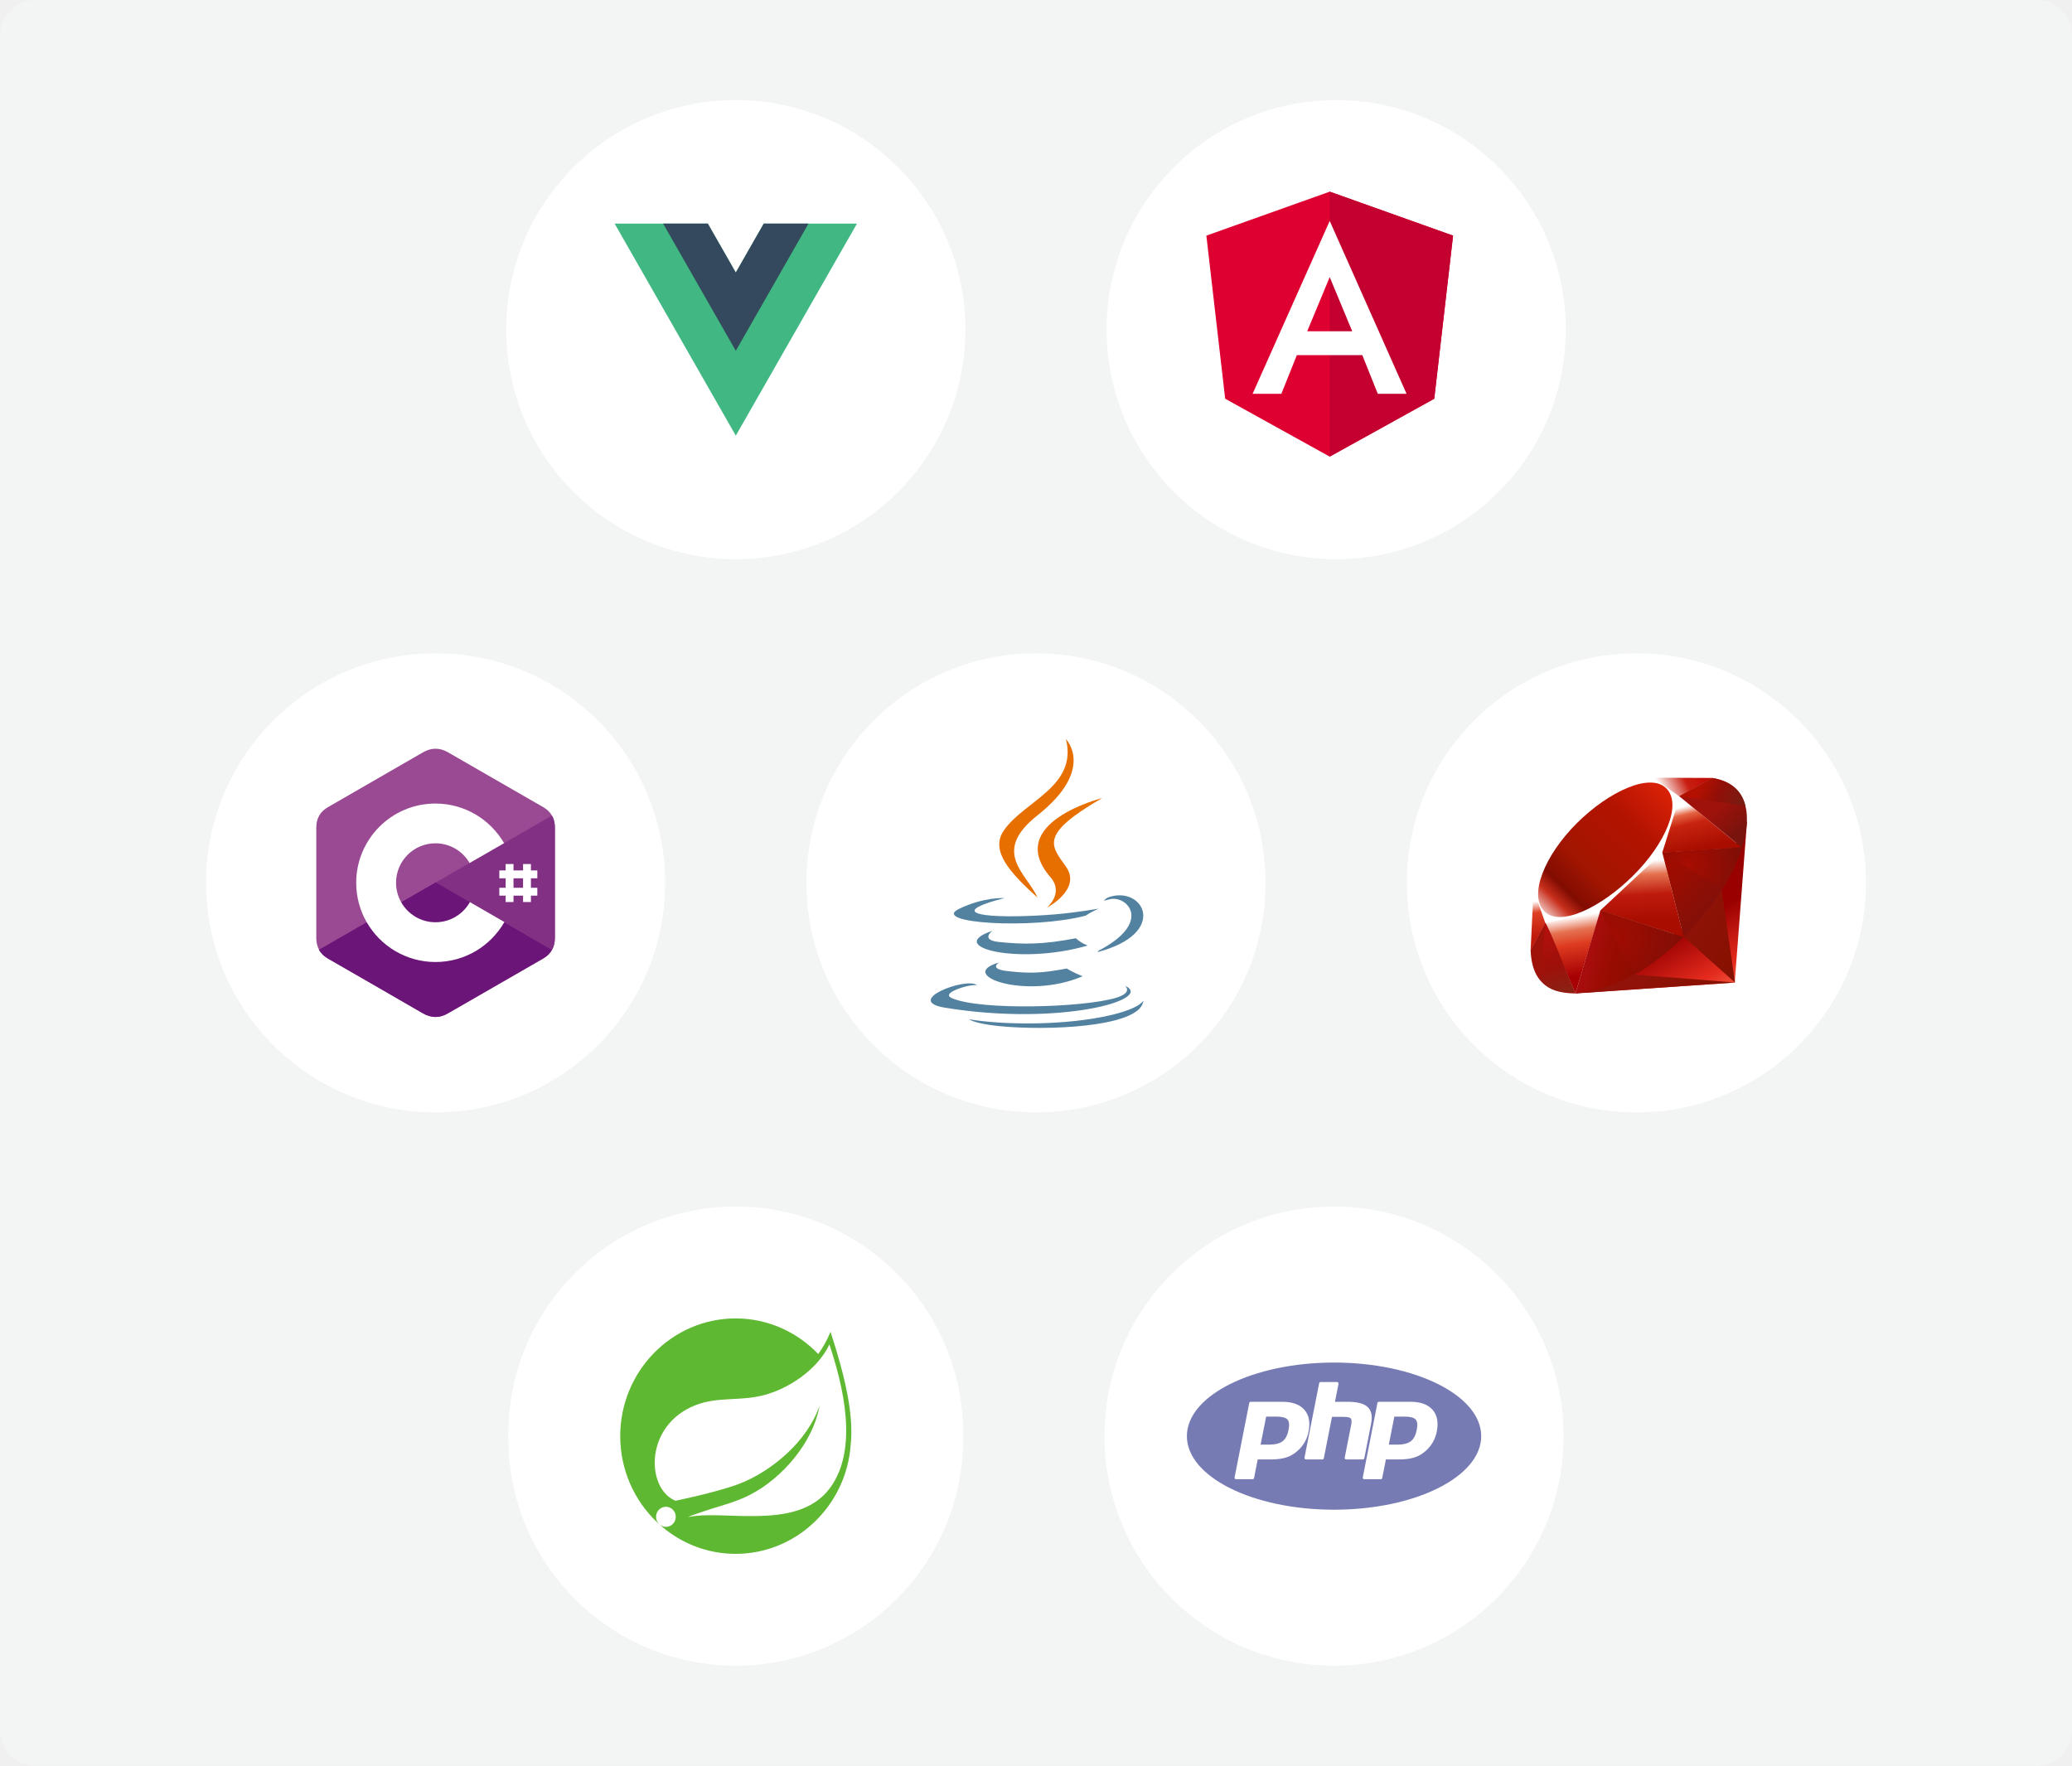
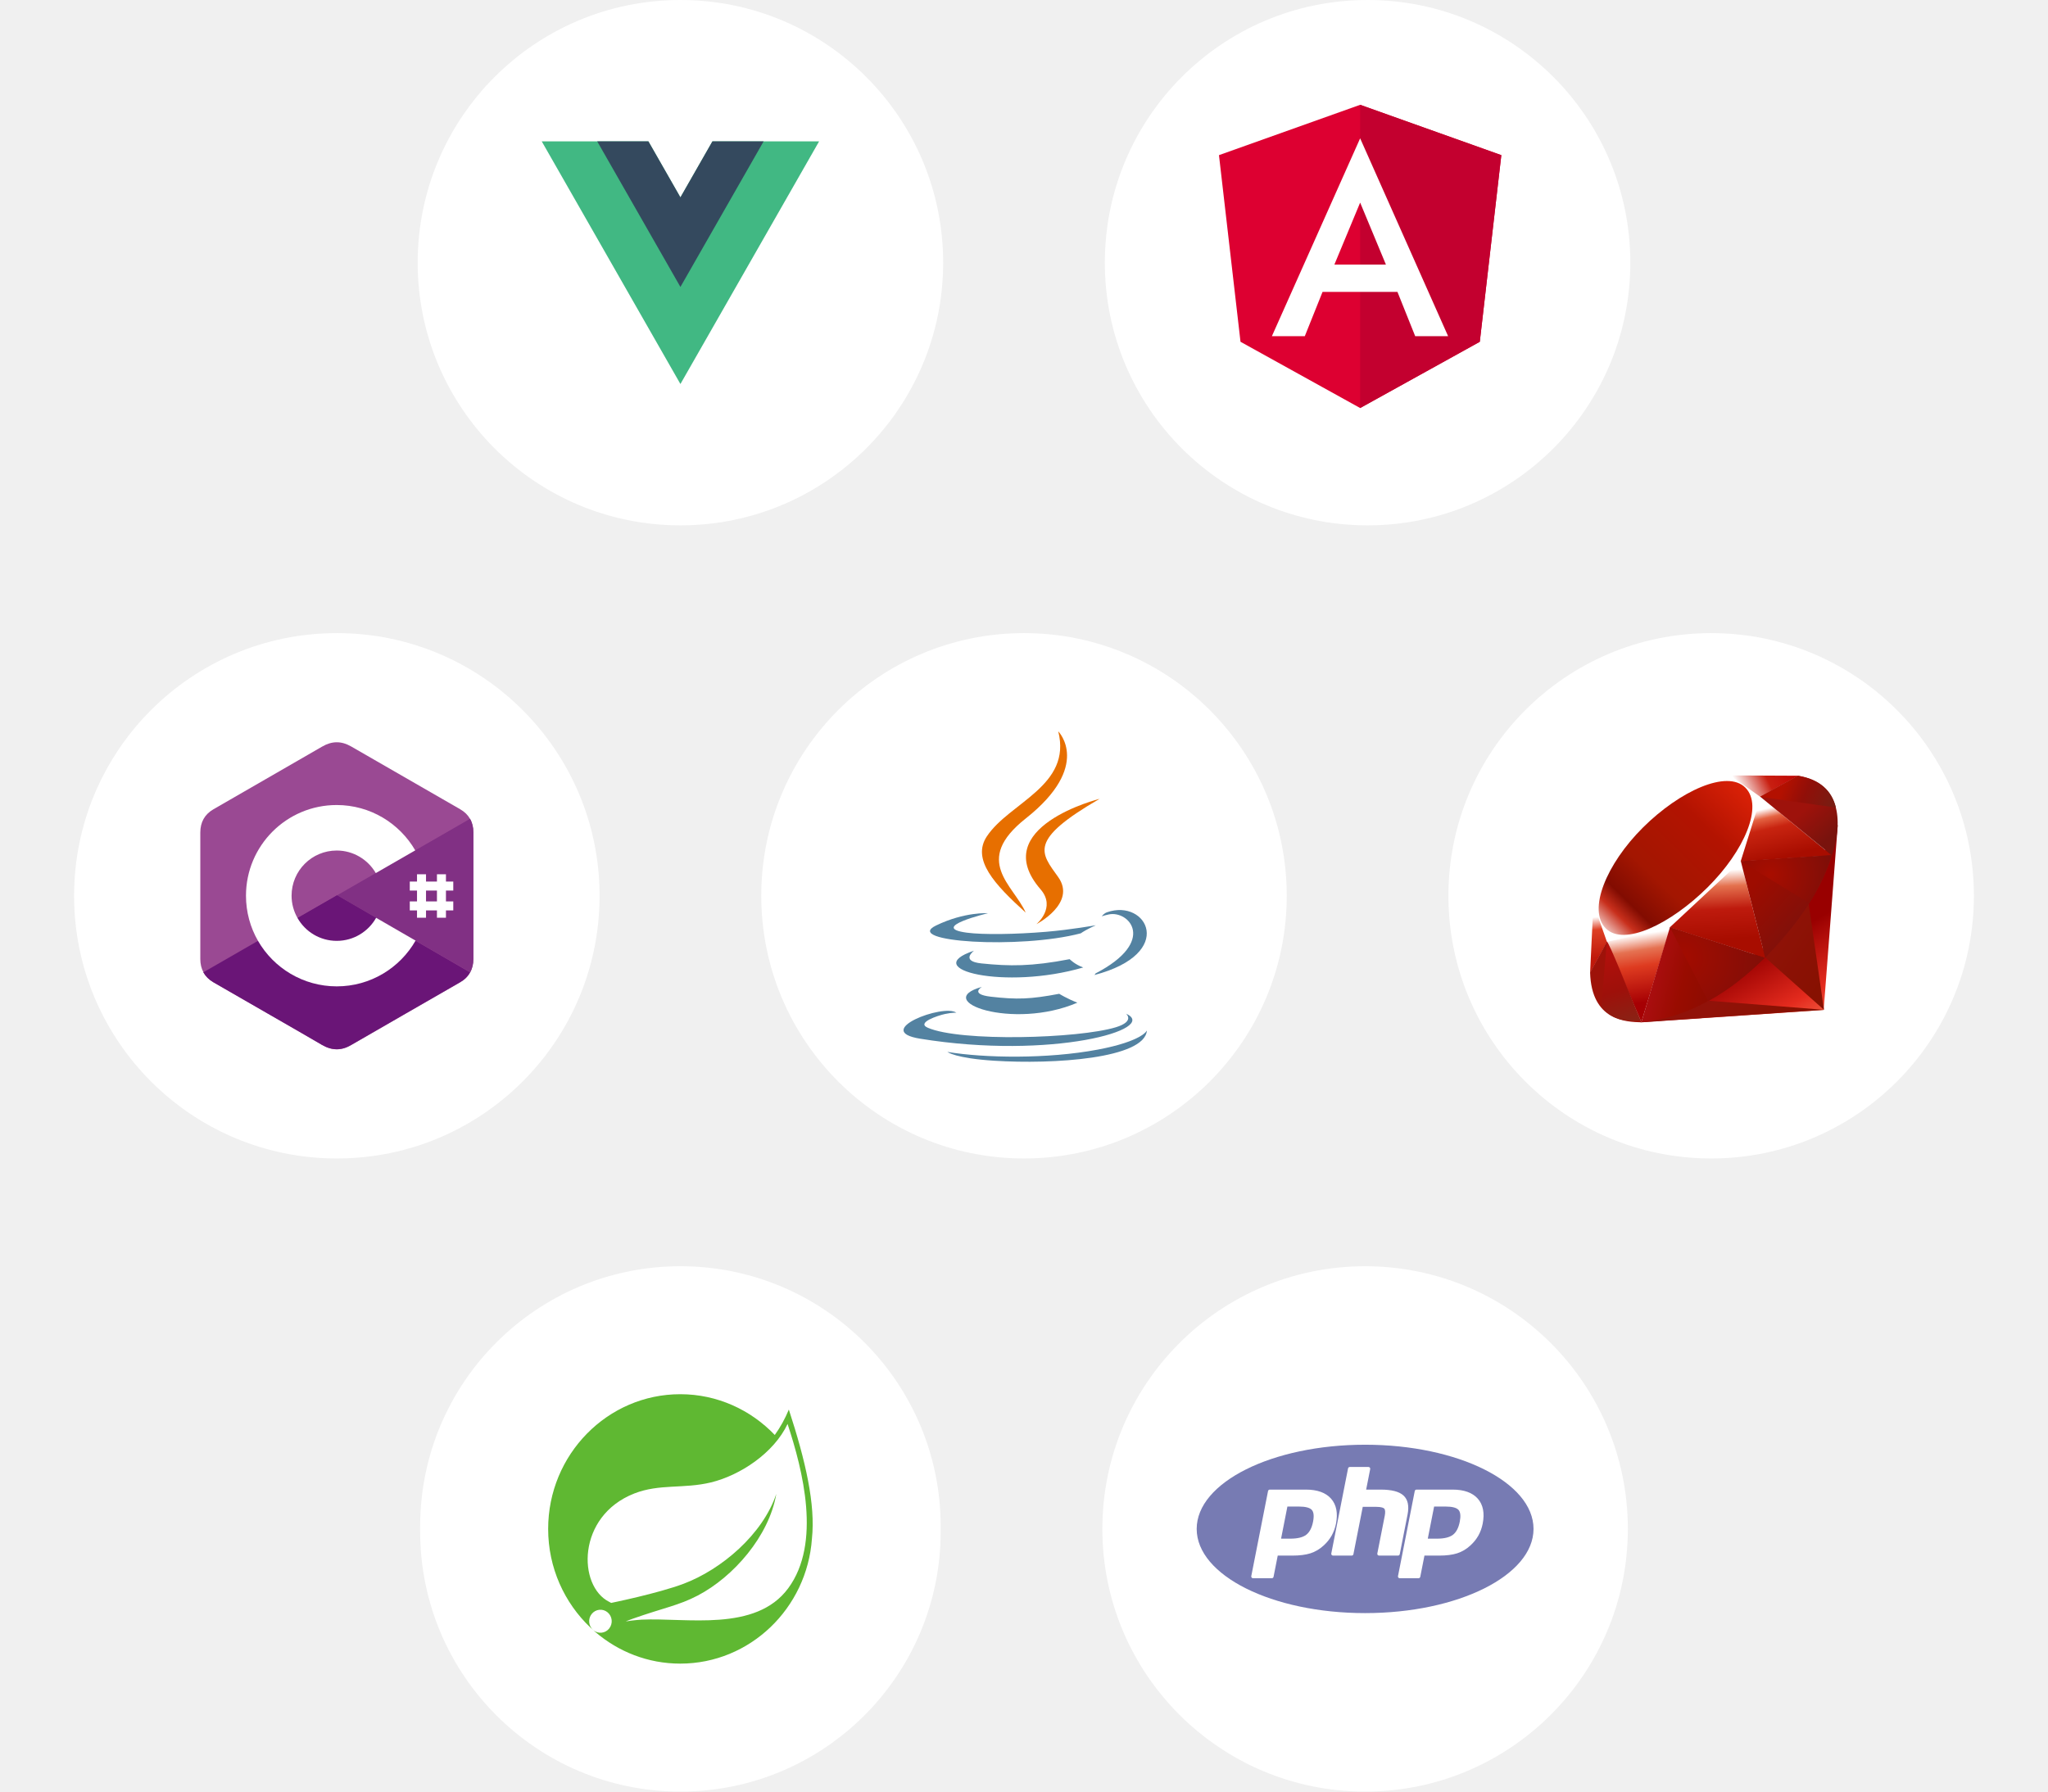
- <svg xmlns="http://www.w3.org/2000/svg" width="352" height="300" viewBox="0 0 352 300" fill="none">
-   <rect width="352" height="300" rx="6" transform="matrix(-1 0 0 1 352 0)" fill="#F3F4F4" />
-   <rect width="78" height="78" rx="39" transform="matrix(-1 0 0 1 266 17)" fill="white" />
-   <path d="M225.897 32.562L204.941 40.035L208.137 67.744L225.897 77.581L243.657 67.744L246.853 40.035L225.897 32.562Z" fill="#DD0031" />
-   <path d="M225.897 32.562V37.559V37.537V60.339V77.581L243.657 67.744L246.853 40.035L225.897 32.562Z" fill="#C3002F" />
-   <path d="M225.897 37.537L212.797 66.911H217.682L220.315 60.339H231.435L234.068 66.911H238.953L225.897 37.537ZM229.724 56.287H222.071L225.897 47.081L229.724 56.287Z" fill="white" />
-   <rect x="86" y="17" width="78" height="78" rx="39" fill="white" />
-   <path d="M129.755 37.985L125 46.306L120.245 37.985H104.412L125 74.015L145.588 37.985H129.755Z" fill="#41B883" />
-   <path d="M129.754 37.985L125 46.306L120.245 37.985H112.647L125 59.603L137.353 37.985H129.754Z" fill="#34495E" />
-   <rect x="35" y="111" width="78" height="78" rx="39" fill="white" />
-   <path d="M94.267 140.594C94.267 139.833 94.105 139.146 93.768 138.571C93.443 137.997 92.956 137.522 92.307 137.148C86.912 134.038 81.505 130.929 76.11 127.82C74.649 126.983 73.251 127.008 71.802 127.857C69.654 129.118 58.89 135.287 55.693 137.148C54.369 137.91 53.733 139.083 53.733 140.607V159.388C53.733 160.138 53.895 160.799 54.207 161.374C54.532 161.961 55.031 162.46 55.693 162.847C58.902 164.708 69.654 170.865 71.802 172.138C73.251 172.987 74.662 173.025 76.11 172.176C81.505 169.054 86.912 165.957 92.307 162.847C92.981 162.46 93.468 161.973 93.793 161.374C94.105 160.799 94.267 160.138 94.267 159.388V140.594Z" fill="#9A4993" />
-   <path d="M74.05 149.923L54.182 161.361C54.507 161.948 55.006 162.448 55.668 162.835C58.877 164.696 69.629 170.852 71.777 172.126C73.226 172.975 74.637 173.012 76.085 172.163C81.48 169.041 86.887 165.944 92.282 162.835C92.956 162.448 93.443 161.961 93.768 161.361L74.05 149.923Z" fill="#6A1577" />
-   <path d="M68.168 153.307C69.33 155.33 71.502 156.691 73.987 156.691C76.498 156.691 78.683 155.317 79.832 153.269L74.05 149.923L68.168 153.307Z" fill="#6A1577" />
-   <path d="M94.267 140.594C94.267 139.833 94.105 139.146 93.768 138.571L74.05 149.923L93.793 161.361C94.105 160.787 94.267 160.125 94.267 159.376V140.594Z" fill="#813084" />
-   <path d="M79.832 153.269C78.683 155.305 76.497 156.691 73.987 156.691C71.49 156.691 69.317 155.33 68.168 153.307C67.606 152.32 67.281 151.196 67.281 149.985C67.281 146.276 70.278 143.279 73.987 143.279C76.46 143.279 78.62 144.628 79.781 146.626L85.638 143.254C83.303 139.233 78.957 136.523 73.975 136.523C66.532 136.523 60.513 142.555 60.513 149.985C60.513 152.42 61.162 154.718 62.299 156.691C64.621 160.725 68.992 163.447 73.987 163.447C78.995 163.447 83.365 160.712 85.688 156.654L79.832 153.269ZM87.237 146.801H85.9V153.257H87.237V146.801ZM90.196 146.801H88.86V153.257H90.196V146.801Z" fill="white" />
-   <path d="M91.283 147.887H84.826V149.223H91.283V147.887ZM91.283 150.834H84.826V152.17H91.283V150.834Z" fill="white" />
-   <rect x="137" y="111" width="78" height="78" rx="39" fill="white" />
-   <path d="M169.752 163.522C169.752 163.522 167.88 164.612 171.084 164.981C174.966 165.425 176.95 165.361 181.228 164.55C181.228 164.55 182.353 165.257 183.923 165.868C174.334 169.984 162.22 165.63 169.752 163.522Z" fill="#5382A1" />
-   <path d="M168.58 158.151C168.58 158.151 166.481 159.707 169.687 160.04C173.834 160.468 177.109 160.503 182.775 159.41C182.775 159.41 183.559 160.206 184.792 160.641C173.197 164.037 160.283 160.909 168.58 158.151Z" fill="#5382A1" />
-   <path d="M178.459 149.04C180.822 151.764 177.838 154.216 177.838 154.216C177.838 154.216 183.838 151.114 181.083 147.23C178.509 143.607 176.536 141.807 187.22 135.602C187.22 135.602 170.449 139.797 178.459 149.04Z" fill="#E76F00" />
-   <path d="M191.142 167.495C191.142 167.495 192.528 168.638 189.617 169.523C184.081 171.202 166.578 171.709 161.716 169.589C159.968 168.828 163.246 167.771 164.277 167.549C165.352 167.316 165.967 167.359 165.967 167.359C164.023 165.988 153.403 170.052 160.572 171.216C180.124 174.392 196.214 169.786 191.142 167.495Z" fill="#5382A1" />
-   <path d="M170.652 152.586C170.652 152.586 161.749 154.704 167.5 155.473C169.928 155.798 174.768 155.725 179.276 155.346C182.961 155.035 186.66 154.373 186.66 154.373C186.66 154.373 185.361 154.93 184.421 155.573C175.38 157.954 157.915 156.847 162.943 154.411C167.195 152.352 170.652 152.586 170.652 152.586Z" fill="#5382A1" />
-   <path d="M186.624 161.526C195.814 156.743 191.565 152.147 188.599 152.766C187.872 152.918 187.548 153.049 187.548 153.049C187.548 153.049 187.818 152.626 188.333 152.443C194.201 150.377 198.714 158.536 186.439 161.767C186.439 161.768 186.581 161.64 186.624 161.526Z" fill="#5382A1" />
-   <path d="M181.083 125.582C181.083 125.582 186.173 130.681 176.255 138.522C168.302 144.812 174.442 148.398 176.252 152.496C171.61 148.301 168.203 144.609 170.488 141.172C173.843 136.127 183.136 133.681 181.083 125.582Z" fill="#E76F00" />
-   <path d="M171.556 174.487C180.377 175.053 193.924 174.173 194.245 169.993C194.245 169.993 193.629 171.578 186.954 172.836C179.425 174.255 170.138 174.09 164.63 173.18C164.63 173.18 165.758 174.115 171.556 174.487Z" fill="#5382A1" />
-   <rect x="239" y="111" width="78" height="78" rx="39" fill="white" />
-   <path fill-rule="evenodd" clip-rule="evenodd" d="M288.515 156.298L267.524 168.796L294.703 166.947L296.796 139.465L288.515 156.298Z" fill="url(#paint0_linear_6435_121610)" />
-   <path fill-rule="evenodd" clip-rule="evenodd" d="M294.748 166.928L292.412 150.76L286.049 159.185L294.748 166.928Z" fill="url(#paint1_linear_6435_121610)" />
-   <path fill-rule="evenodd" clip-rule="evenodd" d="M294.779 166.928L277.665 165.581L267.615 168.761L294.779 166.928Z" fill="url(#paint2_linear_6435_121610)" />
-   <path fill-rule="evenodd" clip-rule="evenodd" d="M267.639 168.765L271.914 154.72L262.506 156.737L267.639 168.765Z" fill="url(#paint3_linear_6435_121610)" />
-   <path fill-rule="evenodd" clip-rule="evenodd" d="M286.047 159.232L282.113 143.78L270.855 154.362L286.047 159.232Z" fill="url(#paint4_linear_6435_121610)" />
-   <path fill-rule="evenodd" clip-rule="evenodd" d="M295.904 143.998L285.262 135.282L282.298 144.889L295.904 143.998Z" fill="url(#paint5_linear_6435_121610)" />
-   <path fill-rule="evenodd" clip-rule="evenodd" d="M290.927 132.175L284.668 135.643L280.719 132.128L290.927 132.175Z" fill="url(#paint6_linear_6435_121610)" />
-   <path fill-rule="evenodd" clip-rule="evenodd" d="M260.031 161.448L262.653 156.653L260.532 150.94L260.031 161.448Z" fill="url(#paint7_linear_6435_121610)" />
-   <path fill-rule="evenodd" clip-rule="evenodd" d="M260.392 150.76L262.525 156.83L271.798 154.744L282.384 144.878L285.372 135.362L280.667 132.031L272.67 135.033C270.15 137.383 265.261 142.033 265.084 142.12C264.91 142.21 261.856 147.998 260.392 150.76Z" fill="white" />
-   <path fill-rule="evenodd" clip-rule="evenodd" d="M267.884 139.856C273.345 134.426 280.386 131.218 283.087 133.952C285.787 136.685 282.924 143.328 277.463 148.756C272.002 154.184 265.049 157.568 262.349 154.835C259.647 152.103 262.423 145.284 267.884 139.856Z" fill="url(#paint8_linear_6435_121610)" />
-   <path fill-rule="evenodd" clip-rule="evenodd" d="M267.639 168.759L271.881 154.669L285.969 159.208C280.875 163.997 275.21 168.046 267.639 168.759Z" fill="url(#paint9_linear_6435_121610)" />
-   <path fill-rule="evenodd" clip-rule="evenodd" d="M282.402 144.85L286.019 159.215C290.274 154.729 294.093 149.906 295.963 143.94L282.402 144.85Z" fill="url(#paint10_linear_6435_121610)" />
-   <path fill-rule="evenodd" clip-rule="evenodd" d="M295.926 144.013C297.374 139.632 297.708 133.349 290.883 132.182L285.282 135.284L295.926 144.013Z" fill="url(#paint11_linear_6435_121610)" />
-   <path fill-rule="evenodd" clip-rule="evenodd" d="M260.031 161.385C260.232 168.614 265.433 168.722 267.649 168.785L262.531 156.8L260.031 161.385Z" fill="#9E1209" />
-   <path fill-rule="evenodd" clip-rule="evenodd" d="M282.423 144.872C285.692 146.888 292.282 150.935 292.415 151.009C292.623 151.126 295.256 146.556 295.854 143.974L282.423 144.872Z" fill="url(#paint12_radial_6435_121610)" />
-   <path fill-rule="evenodd" clip-rule="evenodd" d="M271.876 154.669L277.546 165.64C280.9 163.817 283.525 161.595 285.93 159.215L271.876 154.669Z" fill="url(#paint13_radial_6435_121610)" />
-   <path fill-rule="evenodd" clip-rule="evenodd" d="M262.509 156.815L261.705 166.409C263.221 168.485 265.307 168.666 267.495 168.504C265.912 164.554 262.75 156.655 262.509 156.815Z" fill="url(#paint14_linear_6435_121610)" />
-   <path fill-rule="evenodd" clip-rule="evenodd" d="M285.249 135.308L296.514 136.893C295.913 134.339 294.067 132.69 290.92 132.175L285.249 135.308Z" fill="url(#paint15_linear_6435_121610)" />
-   <rect width="78" height="78" rx="39" transform="matrix(-1 0 0 1 265.633 205)" fill="white" />
-   <g clip-path="url(#clip0_6435_121610)">
-     <path d="M226.633 256.5C240.439 256.5 251.633 250.904 251.633 244C251.633 237.097 240.439 231.5 226.633 231.5C212.826 231.5 201.633 237.097 201.633 244C201.633 250.904 212.826 256.5 226.633 256.5Z" fill="#777BB3" />
-     <path fill-rule="evenodd" clip-rule="evenodd" d="M239.667 244.874C239.166 245.255 238.374 245.447 237.314 245.447H235.937L236.876 240.679H238.571C239.548 240.679 240.195 240.845 240.495 241.172C240.787 241.492 240.851 242.086 240.684 242.936C240.504 243.846 240.162 244.498 239.667 244.874ZM231.569 251.227C231.619 251.287 231.694 251.322 231.772 251.322H234.562C234.689 251.322 234.797 251.233 234.821 251.111L235.442 247.962H237.614C238.692 247.962 239.595 247.847 240.299 247.621C241.013 247.392 241.671 247.003 242.253 246.466C242.739 246.026 243.138 245.532 243.44 244.998C243.742 244.465 243.959 243.87 244.085 243.229C244.395 241.655 244.151 240.403 243.357 239.507C242.568 238.616 241.313 238.164 239.627 238.164H234.262C234.136 238.164 234.027 238.253 234.003 238.375L231.514 251.012C231.498 251.088 231.519 251.167 231.569 251.227ZM215.536 245.447C216.597 245.447 217.388 245.255 217.889 244.874C218.384 244.498 218.727 243.846 218.906 242.936C219.073 242.086 219.01 241.492 218.717 241.172C218.417 240.845 217.77 240.679 216.793 240.679H215.098L214.159 245.447H215.536ZM209.994 251.322C209.916 251.322 209.841 251.287 209.791 251.227C209.741 251.167 209.721 251.088 209.736 251.012L212.225 238.375C212.249 238.253 212.358 238.164 212.484 238.164H217.849C219.536 238.164 220.791 238.616 221.58 239.507C222.373 240.403 222.618 241.655 222.308 243.229C222.181 243.87 221.964 244.465 221.662 244.998C221.36 245.532 220.961 246.026 220.475 246.466C219.894 247.003 219.236 247.392 218.521 247.621C217.818 247.847 216.914 247.962 215.836 247.962H213.664L213.043 251.111C213.019 251.233 212.911 251.322 212.785 251.322H209.994ZM228.705 247.962C228.626 247.962 228.551 247.927 228.501 247.867C228.451 247.807 228.431 247.729 228.446 247.652L229.547 242.061C229.652 241.529 229.626 241.147 229.475 240.986C229.382 240.888 229.103 240.722 228.279 240.722H226.284L224.899 247.751C224.875 247.874 224.767 247.962 224.64 247.962H221.872C221.793 247.962 221.719 247.927 221.669 247.867C221.619 247.807 221.598 247.728 221.613 247.652L224.103 235.015C224.127 234.893 224.235 234.805 224.362 234.805H227.13C227.209 234.805 227.283 234.839 227.333 234.899C227.383 234.959 227.404 235.038 227.389 235.114L226.788 238.164H228.934C230.569 238.164 231.678 238.449 232.323 239.034C232.982 239.631 233.187 240.585 232.934 241.871L231.776 247.751C231.752 247.874 231.643 247.962 231.517 247.962H228.705Z" fill="white" />
+ <svg xmlns="http://www.w3.org/2000/svg" width="304" height="266" viewBox="0 0 304 266" fill="none">
+   <rect width="78" height="78" rx="39" transform="matrix(-1 0 0 1 242 0)" fill="white" />
+   <path d="M201.897 15.562L180.941 23.035L184.137 50.744L201.897 60.581L219.657 50.744L222.853 23.035L201.897 15.562Z" fill="#DD0031" />
+   <path d="M201.897 15.562V20.559V20.537V43.339V60.581L219.657 50.744L222.853 23.035L201.897 15.562Z" fill="#C3002F" />
+   <path d="M201.897 20.537L188.797 49.911H193.682L196.315 43.339H207.435L210.068 49.911H214.953L201.897 20.537ZM205.724 39.287H198.071L201.897 30.081L205.724 39.287Z" fill="white" />
+   <rect x="62" width="78" height="78" rx="39" fill="white" />
+   <path d="M105.755 20.985L101 29.306L96.245 20.985H80.412L101 57.015L121.588 20.985H105.755Z" fill="#41B883" />
+   <path d="M105.754 20.985L101 29.306L96.245 20.985H88.647L101 42.603L113.353 20.985H105.754Z" fill="#34495E" />
+   <rect x="11" y="94" width="78" height="78" rx="39" fill="white" />
+   <path d="M70.267 123.594C70.267 122.833 70.105 122.146 69.768 121.571C69.443 120.997 68.956 120.522 68.307 120.148C62.912 117.038 57.505 113.929 52.11 110.82C50.649 109.983 49.251 110.008 47.802 110.857C45.654 112.118 34.89 118.287 31.693 120.148C30.369 120.91 29.733 122.083 29.733 123.607V142.388C29.733 143.138 29.895 143.799 30.207 144.374C30.532 144.961 31.031 145.46 31.693 145.847C34.902 147.708 45.654 153.865 47.802 155.138C49.251 155.987 50.662 156.025 52.11 155.176C57.505 152.054 62.912 148.957 68.307 145.847C68.981 145.46 69.468 144.973 69.793 144.374C70.105 143.799 70.267 143.138 70.267 142.388V123.594Z" fill="#9A4993" />
+   <path d="M50.05 132.923L30.182 144.361C30.507 144.948 31.006 145.448 31.668 145.835C34.877 147.696 45.629 153.852 47.777 155.126C49.226 155.975 50.637 156.012 52.086 155.163C57.48 152.041 62.887 148.944 68.282 145.835C68.956 145.448 69.443 144.961 69.768 144.361L50.05 132.923Z" fill="#6A1577" />
+   <path d="M44.168 136.307C45.33 138.33 47.502 139.691 49.987 139.691C52.498 139.691 54.683 138.317 55.832 136.269L50.05 132.923L44.168 136.307Z" fill="#6A1577" />
+   <path d="M70.267 123.594C70.267 122.833 70.105 122.146 69.768 121.571L50.05 132.923L69.793 144.361C70.105 143.787 70.267 143.125 70.267 142.376V123.594Z" fill="#813084" />
+   <path d="M55.831 136.269C54.683 138.305 52.497 139.691 49.987 139.691C47.49 139.691 45.317 138.33 44.168 136.307C43.606 135.32 43.281 134.196 43.281 132.985C43.281 129.276 46.278 126.279 49.987 126.279C52.46 126.279 54.62 127.628 55.782 129.626L61.638 126.254C59.303 122.233 54.957 119.523 49.975 119.523C42.532 119.523 36.513 125.555 36.513 132.985C36.513 135.42 37.162 137.718 38.299 139.691C40.621 143.725 44.992 146.447 49.987 146.447C54.995 146.447 59.365 143.712 61.688 139.654L55.831 136.269ZM63.237 129.801H61.9V136.257H63.237V129.801ZM66.196 129.801H64.86V136.257H66.196V129.801Z" fill="white" />
+   <path d="M67.283 130.887H60.827V132.223H67.283V130.887ZM67.283 133.834H60.827V135.17H67.283V133.834Z" fill="white" />
+   <rect x="113" y="94" width="78" height="78" rx="39" fill="white" />
+   <path d="M145.752 146.522C145.752 146.522 143.88 147.612 147.084 147.981C150.966 148.425 152.95 148.361 157.228 147.55C157.228 147.55 158.353 148.257 159.923 148.868C150.334 152.984 138.22 148.63 145.752 146.522Z" fill="#5382A1" />
+   <path d="M144.58 141.151C144.58 141.151 142.481 142.707 145.687 143.04C149.834 143.468 153.109 143.503 158.775 142.41C158.775 142.41 159.559 143.206 160.792 143.641C149.197 147.037 136.283 143.909 144.58 141.151Z" fill="#5382A1" />
+   <path d="M154.459 132.04C156.822 134.764 153.838 137.216 153.838 137.216C153.838 137.216 159.838 134.114 157.083 130.23C154.509 126.607 152.536 124.807 163.22 118.602C163.22 118.602 146.449 122.797 154.459 132.04Z" fill="#E76F00" />
+   <path d="M167.142 150.495C167.142 150.495 168.528 151.638 165.617 152.523C160.081 154.202 142.578 154.709 137.716 152.589C135.968 151.828 139.246 150.771 140.277 150.549C141.352 150.316 141.967 150.359 141.967 150.359C140.023 148.988 129.403 153.052 136.572 154.216C156.124 157.392 172.214 152.786 167.142 150.495Z" fill="#5382A1" />
+   <path d="M146.652 135.586C146.652 135.586 137.749 137.704 143.5 138.473C145.928 138.798 150.768 138.725 155.276 138.346C158.961 138.035 162.66 137.373 162.66 137.373C162.66 137.373 161.361 137.93 160.421 138.573C151.38 140.954 133.915 139.847 138.943 137.411C143.195 135.352 146.652 135.586 146.652 135.586Z" fill="#5382A1" />
+   <path d="M162.624 144.526C171.814 139.743 167.565 135.147 164.599 135.766C163.872 135.918 163.548 136.049 163.548 136.049C163.548 136.049 163.818 135.626 164.333 135.443C170.201 133.377 174.714 141.536 162.439 144.767C162.439 144.768 162.581 144.64 162.624 144.526Z" fill="#5382A1" />
+   <path d="M157.083 108.582C157.083 108.582 162.173 113.681 152.255 121.522C144.302 127.812 150.442 131.398 152.252 135.496C147.61 131.301 144.203 127.609 146.488 124.172C149.843 119.127 159.136 116.681 157.083 108.582Z" fill="#E76F00" />
+   <path d="M147.556 157.487C156.377 158.053 169.924 157.173 170.245 152.993C170.245 152.993 169.629 154.578 162.954 155.836C155.425 157.255 146.138 157.09 140.63 156.18C140.63 156.18 141.758 157.115 147.556 157.487Z" fill="#5382A1" />
+   <rect x="215" y="94" width="78" height="78" rx="39" fill="white" />
+   <path fill-rule="evenodd" clip-rule="evenodd" d="M264.515 139.298L243.524 151.796L270.703 149.947L272.796 122.465L264.515 139.298Z" fill="url(#paint0_linear_6435_121611)" />
+   <path fill-rule="evenodd" clip-rule="evenodd" d="M270.748 149.928L268.412 133.76L262.049 142.185L270.748 149.928Z" fill="url(#paint1_linear_6435_121611)" />
+   <path fill-rule="evenodd" clip-rule="evenodd" d="M270.779 149.928L253.665 148.581L243.615 151.761L270.779 149.928Z" fill="url(#paint2_linear_6435_121611)" />
+   <path fill-rule="evenodd" clip-rule="evenodd" d="M243.639 151.765L247.914 137.72L238.506 139.737L243.639 151.765Z" fill="url(#paint3_linear_6435_121611)" />
+   <path fill-rule="evenodd" clip-rule="evenodd" d="M262.047 142.232L258.113 126.78L246.855 137.362L262.047 142.232Z" fill="url(#paint4_linear_6435_121611)" />
+   <path fill-rule="evenodd" clip-rule="evenodd" d="M271.904 126.998L261.262 118.282L258.298 127.889L271.904 126.998Z" fill="url(#paint5_linear_6435_121611)" />
+   <path fill-rule="evenodd" clip-rule="evenodd" d="M266.927 115.175L260.668 118.643L256.719 115.128L266.927 115.175Z" fill="url(#paint6_linear_6435_121611)" />
+   <path fill-rule="evenodd" clip-rule="evenodd" d="M236.031 144.448L238.653 139.653L236.532 133.94L236.031 144.448Z" fill="url(#paint7_linear_6435_121611)" />
+   <path fill-rule="evenodd" clip-rule="evenodd" d="M236.392 133.76L238.525 139.83L247.798 137.744L258.384 127.878L261.372 118.362L256.667 115.031L248.67 118.033C246.15 120.383 241.261 125.033 241.084 125.12C240.91 125.21 237.856 130.998 236.392 133.76Z" fill="white" />
+   <path fill-rule="evenodd" clip-rule="evenodd" d="M243.884 122.856C249.345 117.426 256.386 114.218 259.087 116.952C261.787 119.685 258.924 126.328 253.463 131.756C248.002 137.184 241.049 140.568 238.349 137.835C235.647 135.103 238.423 128.284 243.884 122.856Z" fill="url(#paint8_linear_6435_121611)" />
+   <path fill-rule="evenodd" clip-rule="evenodd" d="M243.639 151.759L247.881 137.669L261.969 142.208C256.875 146.997 251.21 151.046 243.639 151.759Z" fill="url(#paint9_linear_6435_121611)" />
+   <path fill-rule="evenodd" clip-rule="evenodd" d="M258.402 127.85L262.019 142.215C266.274 137.729 270.093 132.906 271.963 126.94L258.402 127.85Z" fill="url(#paint10_linear_6435_121611)" />
+   <path fill-rule="evenodd" clip-rule="evenodd" d="M271.926 127.013C273.374 122.632 273.708 116.349 266.883 115.182L261.282 118.284L271.926 127.013Z" fill="url(#paint11_linear_6435_121611)" />
+   <path fill-rule="evenodd" clip-rule="evenodd" d="M236.031 144.385C236.232 151.614 241.433 151.722 243.649 151.785L238.531 139.8L236.031 144.385Z" fill="#9E1209" />
+   <path fill-rule="evenodd" clip-rule="evenodd" d="M258.423 127.872C261.692 129.888 268.282 133.935 268.415 134.009C268.623 134.126 271.256 129.556 271.854 126.974L258.423 127.872Z" fill="url(#paint12_radial_6435_121611)" />
+   <path fill-rule="evenodd" clip-rule="evenodd" d="M247.876 137.669L253.546 148.64C256.9 146.817 259.525 144.595 261.93 142.215L247.876 137.669Z" fill="url(#paint13_radial_6435_121611)" />
+   <path fill-rule="evenodd" clip-rule="evenodd" d="M238.509 139.815L237.705 149.409C239.221 151.485 241.307 151.666 243.495 151.504C241.912 147.554 238.75 139.655 238.509 139.815Z" fill="url(#paint14_linear_6435_121611)" />
+   <path fill-rule="evenodd" clip-rule="evenodd" d="M261.249 118.308L272.514 119.893C271.913 117.339 270.067 115.69 266.92 115.175L261.249 118.308Z" fill="url(#paint15_linear_6435_121611)" />
+   <rect width="78" height="78" rx="39" transform="matrix(-1 0 0 1 241.633 188)" fill="white" />
+   <g clip-path="url(#clip0_6435_121611)">
+     <path d="M202.633 239.5C216.439 239.5 227.633 233.904 227.633 227C227.633 220.097 216.439 214.5 202.633 214.5C188.826 214.5 177.633 220.097 177.633 227C177.633 233.904 188.826 239.5 202.633 239.5Z" fill="#777BB3" />
+     <path fill-rule="evenodd" clip-rule="evenodd" d="M215.667 227.874C215.166 228.255 214.374 228.447 213.314 228.447H211.937L212.876 223.679H214.571C215.548 223.679 216.195 223.845 216.495 224.172C216.787 224.492 216.851 225.086 216.684 225.936C216.504 226.846 216.162 227.498 215.667 227.874ZM207.569 234.227C207.619 234.287 207.694 234.322 207.772 234.322H210.562C210.689 234.322 210.797 234.233 210.821 234.111L211.442 230.962H213.614C214.692 230.962 215.595 230.847 216.299 230.621C217.013 230.392 217.671 230.003 218.253 229.466C218.739 229.026 219.138 228.532 219.44 227.998C219.742 227.465 219.959 226.87 220.085 226.229C220.395 224.655 220.151 223.403 219.357 222.507C218.568 221.616 217.313 221.164 215.627 221.164H210.262C210.136 221.164 210.027 221.253 210.003 221.375L207.514 234.012C207.498 234.088 207.519 234.167 207.569 234.227ZM191.536 228.447C192.597 228.447 193.388 228.255 193.889 227.874C194.384 227.498 194.727 226.846 194.906 225.936C195.073 225.086 195.01 224.492 194.717 224.172C194.417 223.845 193.77 223.679 192.793 223.679H191.098L190.159 228.447H191.536ZM185.994 234.322C185.916 234.322 185.841 234.287 185.791 234.227C185.741 234.167 185.721 234.088 185.736 234.012L188.225 221.375C188.249 221.253 188.358 221.164 188.484 221.164H193.849C195.536 221.164 196.791 221.616 197.58 222.507C198.373 223.403 198.618 224.655 198.308 226.229C198.181 226.87 197.964 227.465 197.662 227.998C197.36 228.532 196.961 229.026 196.475 229.466C195.894 230.003 195.236 230.392 194.521 230.621C193.818 230.847 192.914 230.962 191.836 230.962H189.664L189.043 234.111C189.019 234.233 188.911 234.322 188.785 234.322H185.994ZM204.705 230.962C204.626 230.962 204.551 230.927 204.501 230.867C204.451 230.807 204.431 230.729 204.446 230.652L205.547 225.061C205.652 224.529 205.626 224.147 205.475 223.986C205.382 223.888 205.103 223.722 204.279 223.722H202.284L200.899 230.751C200.875 230.874 200.767 230.962 200.64 230.962H197.872C197.793 230.962 197.719 230.927 197.669 230.867C197.619 230.807 197.598 230.728 197.613 230.652L200.103 218.015C200.127 217.893 200.235 217.805 200.362 217.805H203.13C203.209 217.805 203.283 217.839 203.333 217.899C203.383 217.959 203.404 218.038 203.389 218.114L202.788 221.164H204.934C206.569 221.164 207.678 221.449 208.323 222.034C208.982 222.631 209.187 223.585 208.934 224.871L207.776 230.751C207.752 230.874 207.643 230.962 207.517 230.962H204.705Z" fill="white" />
  </g>
-   <rect x="86.367" y="205" width="77.265" height="78" rx="38.633" fill="white" />
-   <path d="M141.009 252.801C136.177 259.369 125.853 257.152 119.235 257.471C119.235 257.471 118.063 257.537 116.883 257.736C116.883 257.736 117.329 257.541 117.898 257.341C122.547 255.701 124.744 255.372 127.568 253.892C132.875 251.119 138.157 245.079 139.232 238.804C137.212 244.839 131.068 250.033 125.474 252.142C121.645 253.583 114.721 254.986 114.72 254.987C114.723 254.992 114.444 254.839 114.44 254.835C109.731 252.498 109.595 242.095 118.147 238.742C121.897 237.27 125.484 238.078 129.538 237.094C133.861 236.046 138.869 232.74 140.904 228.418C143.186 235.322 145.927 246.122 141.009 252.801ZM141.093 226.279C140.518 227.673 139.816 228.93 139.007 230.053C135.444 226.324 130.471 224 124.975 224C114.163 224 105.367 232.972 105.367 243.999C105.367 249.779 107.786 254.993 111.643 258.647L112.072 259.035C111.355 258.438 111.245 257.364 111.826 256.632C112.411 255.9 113.465 255.786 114.182 256.38C114.901 256.974 115.011 258.051 114.429 258.784C113.848 259.518 112.792 259.629 112.074 259.037L112.366 259.3C115.778 262.23 120.175 264 124.975 264C135.309 264 143.795 255.796 144.522 245.442C145.06 240.372 143.592 233.935 141.093 226.279Z" fill="#5FB832" />
+   <rect x="62.367" y="188" width="77.265" height="78" rx="38.633" fill="white" />
+   <path d="M117.009 235.801C112.177 242.369 101.853 240.152 95.235 240.471C95.235 240.471 94.063 240.537 92.883 240.736C92.883 240.736 93.329 240.541 93.898 240.341C98.547 238.701 100.744 238.372 103.568 236.892C108.875 234.119 114.157 228.079 115.232 221.804C113.212 227.839 107.068 233.033 101.474 235.142C97.645 236.583 90.721 237.986 90.72 237.987C90.723 237.992 90.444 237.839 90.44 237.835C85.731 235.498 85.595 225.095 94.147 221.742C97.897 220.27 101.484 221.078 105.538 220.094C109.861 219.046 114.869 215.74 116.904 211.418C119.186 218.322 121.927 229.122 117.009 235.801ZM117.093 209.279C116.518 210.673 115.816 211.93 115.007 213.053C111.444 209.324 106.471 207 100.975 207C90.162 207 81.367 215.972 81.367 226.999C81.367 232.779 83.786 237.993 87.643 241.647L88.072 242.035C87.355 241.438 87.245 240.364 87.826 239.632C88.411 238.9 89.465 238.786 90.182 239.38C90.901 239.974 91.011 241.051 90.428 241.784C89.848 242.518 88.792 242.629 88.074 242.037L88.366 242.3C91.778 245.23 96.175 247 100.975 247C111.309 247 119.795 238.796 120.522 228.442C121.06 223.372 119.592 216.935 117.093 209.279Z" fill="#5FB832" />
  <defs>
-     <linearGradient id="paint0_linear_6435_121610" x1="292.332" y1="172.14" x2="284.544" y2="158.427" gradientUnits="userSpaceOnUse">
+     <linearGradient id="paint0_linear_6435_121611" x1="268.332" y1="155.14" x2="260.544" y2="141.427" gradientUnits="userSpaceOnUse">
      <stop stop-color="#FB7655" />
      <stop offset="0.41" stop-color="#E42B1E" />
      <stop offset="0.99" stop-color="#990000" />
      <stop offset="1" stop-color="#990000" />
    </linearGradient>
-     <linearGradient id="paint1_linear_6435_121610" x1="296.196" y1="160.605" x2="286.183" y2="153.904" gradientUnits="userSpaceOnUse">
+     <linearGradient id="paint1_linear_6435_121611" x1="272.196" y1="143.605" x2="262.183" y2="136.904" gradientUnits="userSpaceOnUse">
      <stop stop-color="#871101" />
      <stop offset="0.99" stop-color="#911209" />
      <stop offset="1" stop-color="#911209" />
    </linearGradient>
-     <linearGradient id="paint2_linear_6435_121610" x1="288.198" y1="172.556" x2="278.186" y2="165.856" gradientUnits="userSpaceOnUse">
+     <linearGradient id="paint2_linear_6435_121611" x1="264.198" y1="155.556" x2="254.186" y2="148.856" gradientUnits="userSpaceOnUse">
      <stop stop-color="#871101" />
      <stop offset="0.99" stop-color="#911209" />
      <stop offset="1" stop-color="#911209" />
    </linearGradient>
-     <linearGradient id="paint3_linear_6435_121610" x1="267.212" y1="155.736" x2="268.769" y2="165.833" gradientUnits="userSpaceOnUse">
+     <linearGradient id="paint3_linear_6435_121611" x1="243.212" y1="138.736" x2="244.769" y2="148.833" gradientUnits="userSpaceOnUse">
      <stop stop-color="white" />
      <stop offset="0.23" stop-color="#E57252" />
      <stop offset="0.46" stop-color="#DE3B20" />
      <stop offset="0.99" stop-color="#A60003" />
      <stop offset="1" stop-color="#A60003" />
    </linearGradient>
-     <linearGradient id="paint4_linear_6435_121610" x1="277.87" y1="146.306" x2="278.444" y2="156.612" gradientUnits="userSpaceOnUse">
+     <linearGradient id="paint4_linear_6435_121611" x1="253.87" y1="129.306" x2="254.444" y2="139.612" gradientUnits="userSpaceOnUse">
      <stop stop-color="white" />
      <stop offset="0.23" stop-color="#E4714E" />
      <stop offset="0.56" stop-color="#BE1A0D" />
      <stop offset="0.99" stop-color="#A80D00" />
      <stop offset="1" stop-color="#A80D00" />
    </linearGradient>
-     <linearGradient id="paint5_linear_6435_121610" x1="287.328" y1="136.78" x2="289.046" y2="144.164" gradientUnits="userSpaceOnUse">
+     <linearGradient id="paint5_linear_6435_121611" x1="263.328" y1="119.78" x2="265.046" y2="127.164" gradientUnits="userSpaceOnUse">
      <stop stop-color="white" />
      <stop offset="0.18" stop-color="#E46342" />
      <stop offset="0.4" stop-color="#C82410" />
      <stop offset="0.99" stop-color="#A80D00" />
      <stop offset="1" stop-color="#A80D00" />
    </linearGradient>
-     <linearGradient id="paint6_linear_6435_121610" x1="282.108" y1="134.179" x2="289.482" y2="130.502" gradientUnits="userSpaceOnUse">
+     <linearGradient id="paint6_linear_6435_121611" x1="258.108" y1="117.179" x2="265.482" y2="113.502" gradientUnits="userSpaceOnUse">
      <stop stop-color="white" />
      <stop offset="0.54" stop-color="#C81F11" />
      <stop offset="0.99" stop-color="#BF0905" />
      <stop offset="1" stop-color="#BF0905" />
    </linearGradient>
-     <linearGradient id="paint7_linear_6435_121610" x1="260.756" y1="153.161" x2="261.365" y2="159.247" gradientUnits="userSpaceOnUse">
+     <linearGradient id="paint7_linear_6435_121611" x1="236.756" y1="136.161" x2="237.365" y2="142.247" gradientUnits="userSpaceOnUse">
      <stop stop-color="white" />
      <stop offset="0.31" stop-color="#DE4024" />
      <stop offset="0.99" stop-color="#BF190B" />
      <stop offset="1" stop-color="#BF190B" />
    </linearGradient>
-     <linearGradient id="paint8_linear_6435_121610" x1="256.588" y1="160.893" x2="285.166" y2="131.588" gradientUnits="userSpaceOnUse">
+     <linearGradient id="paint8_linear_6435_121611" x1="232.588" y1="143.893" x2="261.166" y2="114.588" gradientUnits="userSpaceOnUse">
      <stop stop-color="#BD0012" />
      <stop offset="0.07" stop-color="white" />
      <stop offset="0.17" stop-color="white" />
      <stop offset="0.27" stop-color="#C82F1C" />
      <stop offset="0.33" stop-color="#820C01" />
      <stop offset="0.46" stop-color="#A31601" />
      <stop offset="0.72" stop-color="#B31301" />
      <stop offset="0.99" stop-color="#E82609" />
      <stop offset="1" stop-color="#E82609" />
    </linearGradient>
-     <linearGradient id="paint9_linear_6435_121610" x1="278.416" y1="163.856" x2="269.83" y2="161.743" gradientUnits="userSpaceOnUse">
+     <linearGradient id="paint9_linear_6435_121611" x1="254.416" y1="146.856" x2="245.83" y2="144.743" gradientUnits="userSpaceOnUse">
      <stop stop-color="#8C0C01" />
      <stop offset="0.54" stop-color="#990C00" />
      <stop offset="0.99" stop-color="#A80D0E" />
      <stop offset="1" stop-color="#A80D0E" />
    </linearGradient>
-     <linearGradient id="paint10_linear_6435_121610" x1="293.158" y1="153.526" x2="285.514" y2="146.694" gradientUnits="userSpaceOnUse">
+     <linearGradient id="paint10_linear_6435_121611" x1="269.158" y1="136.526" x2="261.514" y2="129.694" gradientUnits="userSpaceOnUse">
      <stop stop-color="#7E110B" />
      <stop offset="0.99" stop-color="#9E0C00" />
      <stop offset="1" stop-color="#9E0C00" />
    </linearGradient>
-     <linearGradient id="paint11_linear_6435_121610" x1="295.96" y1="140.951" x2="292.151" y2="136.89" gradientUnits="userSpaceOnUse">
+     <linearGradient id="paint11_linear_6435_121611" x1="271.96" y1="123.951" x2="268.151" y2="119.89" gradientUnits="userSpaceOnUse">
      <stop stop-color="#79130D" />
      <stop offset="0.99" stop-color="#9E120B" />
      <stop offset="1" stop-color="#9E120B" />
    </linearGradient>
-     <radialGradient id="paint12_radial_6435_121610" cx="0" cy="0" r="1" gradientUnits="userSpaceOnUse" gradientTransform="translate(286.721 146.804) scale(9.34435 9.37036)">
+     <radialGradient id="paint12_radial_6435_121611" cx="0" cy="0" r="1" gradientUnits="userSpaceOnUse" gradientTransform="translate(262.721 129.804) scale(9.34435 9.37036)">
      <stop stop-color="#A80D00" />
      <stop offset="0.99" stop-color="#7E0E08" />
      <stop offset="1" stop-color="#7E0E08" />
    </radialGradient>
-     <radialGradient id="paint13_radial_6435_121610" cx="0" cy="0" r="1" gradientUnits="userSpaceOnUse" gradientTransform="translate(273.78 159.152) scale(12.4221 12.4566)">
+     <radialGradient id="paint13_radial_6435_121611" cx="0" cy="0" r="1" gradientUnits="userSpaceOnUse" gradientTransform="translate(249.78 142.152) scale(12.4221 12.4566)">
      <stop stop-color="#A30C00" />
      <stop offset="0.99" stop-color="#800E08" />
      <stop offset="1" stop-color="#800E08" />
    </radialGradient>
-     <linearGradient id="paint14_linear_6435_121610" x1="264.98" y1="168.751" x2="261.869" y2="158.225" gradientUnits="userSpaceOnUse">
+     <linearGradient id="paint14_linear_6435_121611" x1="240.98" y1="151.751" x2="237.869" y2="141.225" gradientUnits="userSpaceOnUse">
      <stop stop-color="#8B2114" />
      <stop offset="0.43" stop-color="#9E100A" />
      <stop offset="0.99" stop-color="#B3100C" />
      <stop offset="1" stop-color="#B3100C" />
    </linearGradient>
-     <linearGradient id="paint15_linear_6435_121610" x1="288.727" y1="133.854" x2="295.672" y2="136.912" gradientUnits="userSpaceOnUse">
+     <linearGradient id="paint15_linear_6435_121611" x1="264.727" y1="116.854" x2="271.672" y2="119.912" gradientUnits="userSpaceOnUse">
      <stop stop-color="#B31000" />
      <stop offset="0.44" stop-color="#910F08" />
      <stop offset="0.99" stop-color="#791C12" />
      <stop offset="1" stop-color="#791C12" />
    </linearGradient>
-     <clipPath id="clip0_6435_121610">
-       <rect width="50" height="50" fill="white" transform="translate(201.633 219)" />
+     <clipPath id="clip0_6435_121611">
+       <rect width="50" height="50" fill="white" transform="translate(177.633 202)" />
    </clipPath>
  </defs>
</svg>
